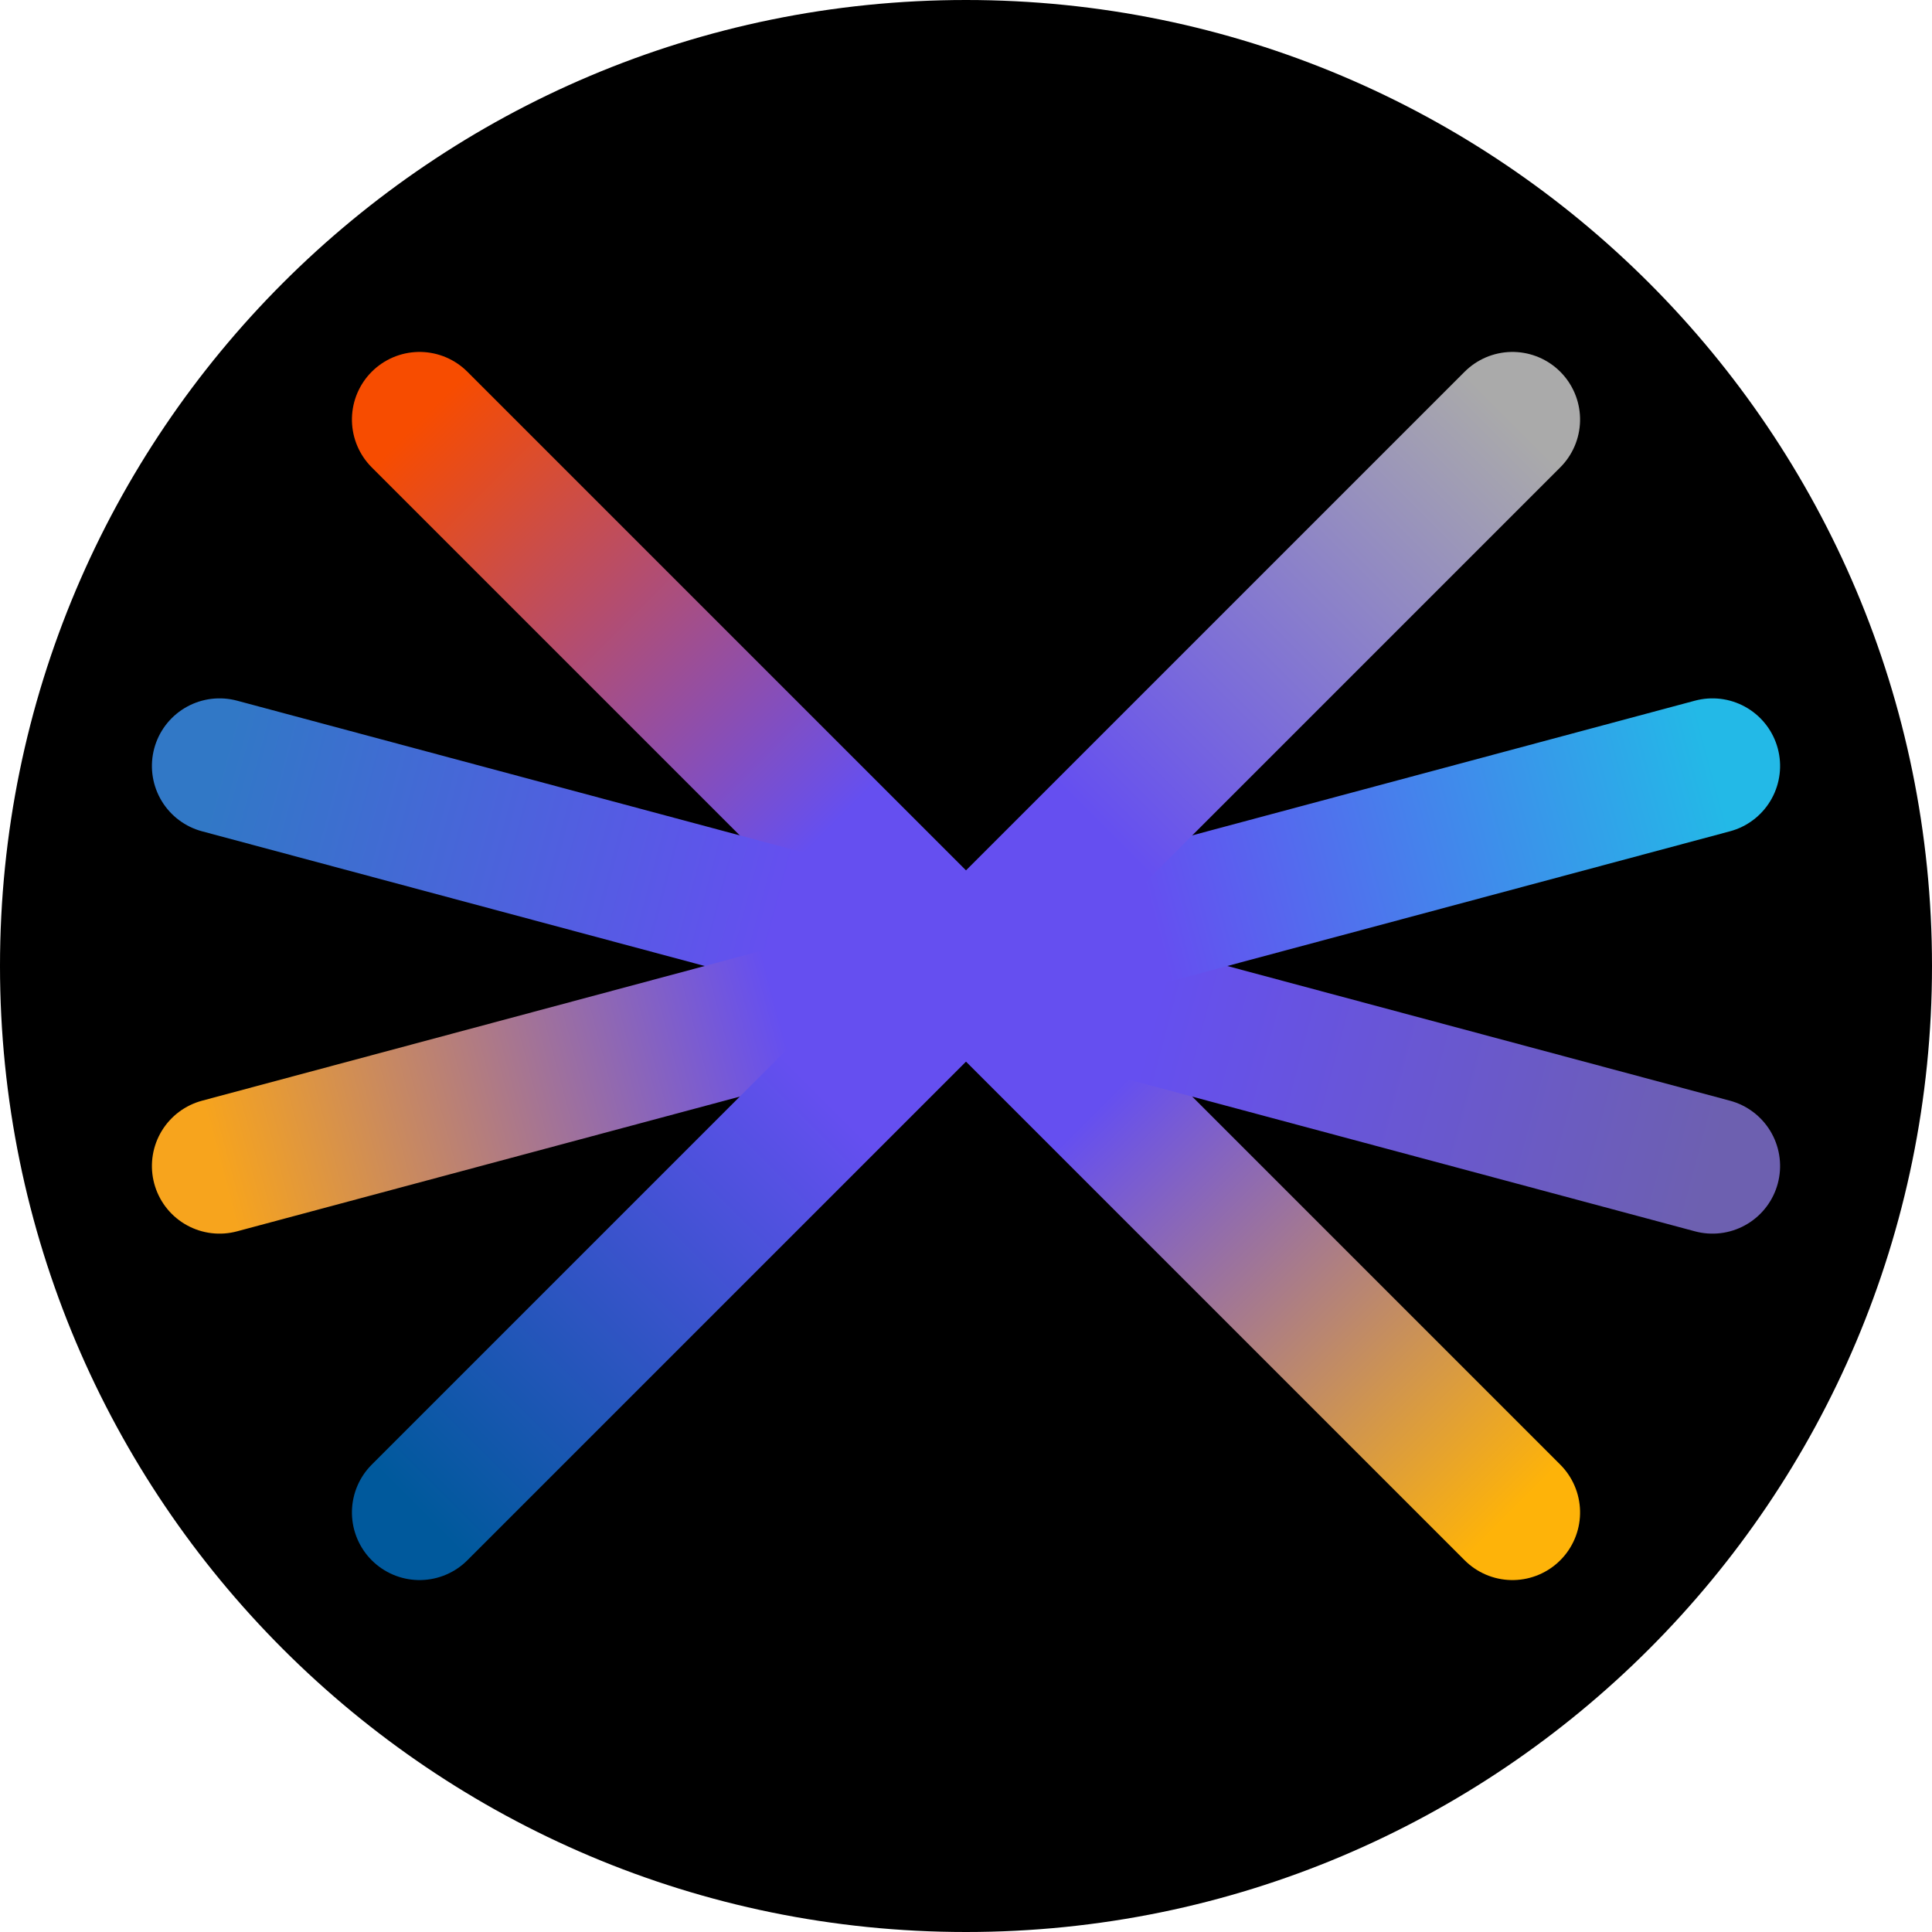
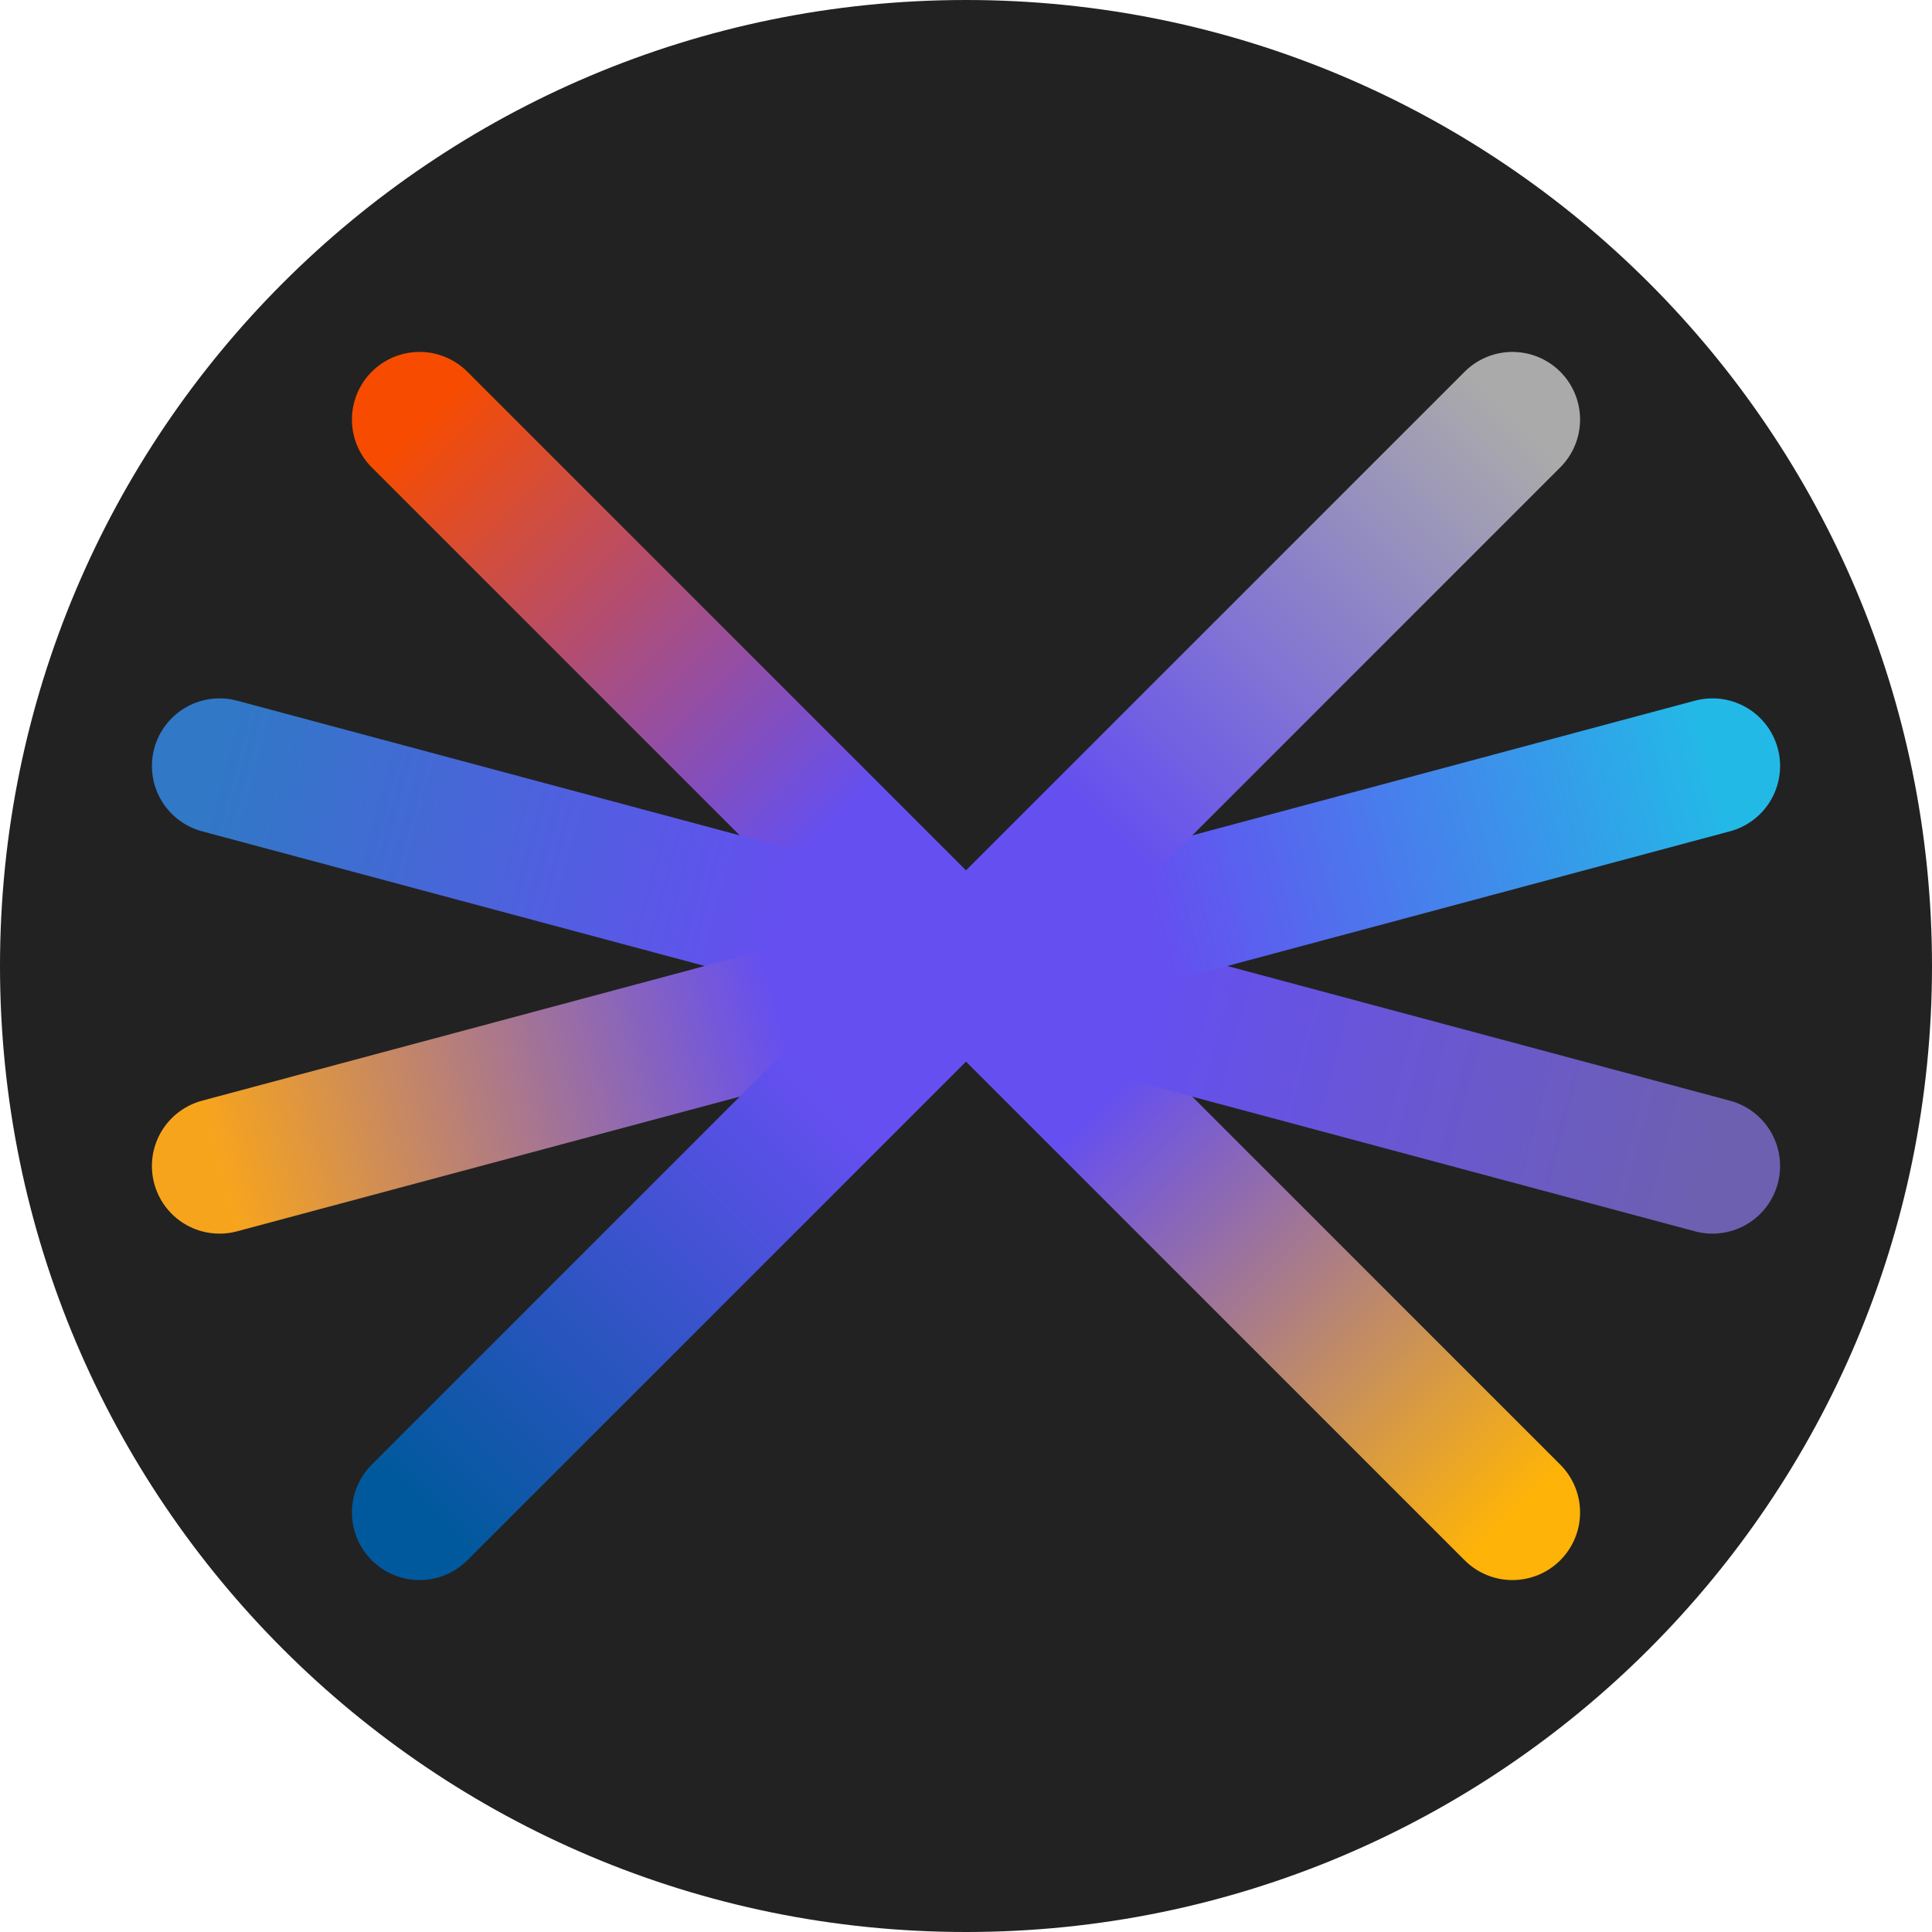
<svg xmlns="http://www.w3.org/2000/svg" width="100" height="100">
  <defs>
    <linearGradient id="grad1" x1="0%" y1="0%" x2="100%" y2="0%" gradientUnits="userSpaceOnUse">
      <stop offset="0%" stop-color="#F74C00" />
      <stop offset="10%" stop-color="#F74C00" />
      <stop offset="40%" stop-color="#654FF0" />
      <stop offset="60%" stop-color="#654FF0" />
      <stop offset="90%" stop-color="#FEB309" />
      <stop offset="100%" stop-color="#FEB309" />
    </linearGradient>
    <linearGradient id="grad2" x1="0%" y1="0%" x2="100%" y2="0%" gradientUnits="userSpaceOnUse">
      <stop offset="0%" stop-color="#3178C6" />
      <stop offset="10%" stop-color="#3178C6" />
      <stop offset="40%" stop-color="#654FF0" />
      <stop offset="60%" stop-color="#654FF0" />
      <stop offset="90%" stop-color="#6D60B0" />
      <stop offset="100%" stop-color="#6D60B0" />
    </linearGradient>
    <linearGradient id="grad3" x1="0%" y1="0%" x2="100%" y2="0%" gradientUnits="userSpaceOnUse">
      <stop offset="0%" stop-color="#F7A41D" />
      <stop offset="10%" stop-color="#F7A41D" />
      <stop offset="40%" stop-color="#654FF0" />
      <stop offset="60%" stop-color="#654FF0" />
      <stop offset="90%" stop-color="#23B9E7" />
      <stop offset="100%" stop-color="#23B9E7" />
    </linearGradient>
    <linearGradient id="grad4" x1="0%" y1="0%" x2="100%" y2="0%" gradientUnits="userSpaceOnUse">
      <stop offset="0%" stop-color="#00599C" />
      <stop offset="10%" stop-color="#00599C" />
      <stop offset="40%" stop-color="#654FF0" />
      <stop offset="60%" stop-color="#654FF0" />
      <stop offset="90%" stop-color="#AAAAAA" />
      <stop offset="100%" stop-color="#AAAAAA" />
    </linearGradient>
  </defs>
-   <circle cx="50" cy="50" r="50" fill="black" />
+   <circle cx="50" cy="50" r="50" fill="#222222" />
  <line x1="10" y1="50" x2="90" y2="50" stroke="url(#grad1)" stroke-width="7" stroke-linecap="round" transform="rotate(45, 50, 50)" />
  <line x1="10" y1="50" x2="90" y2="50" stroke="url(#grad2)" stroke-width="7" stroke-linecap="round" transform="rotate(15, 50, 50)" />
  <line x1="10" y1="50" x2="90" y2="50" stroke="url(#grad3)" stroke-width="7" stroke-linecap="round" transform="rotate(345, 50, 50)" />
  <line x1="10" y1="50" x2="90" y2="50" stroke="url(#grad4)" stroke-width="7" stroke-linecap="round" transform="rotate(315, 50, 50)" />
</svg>
